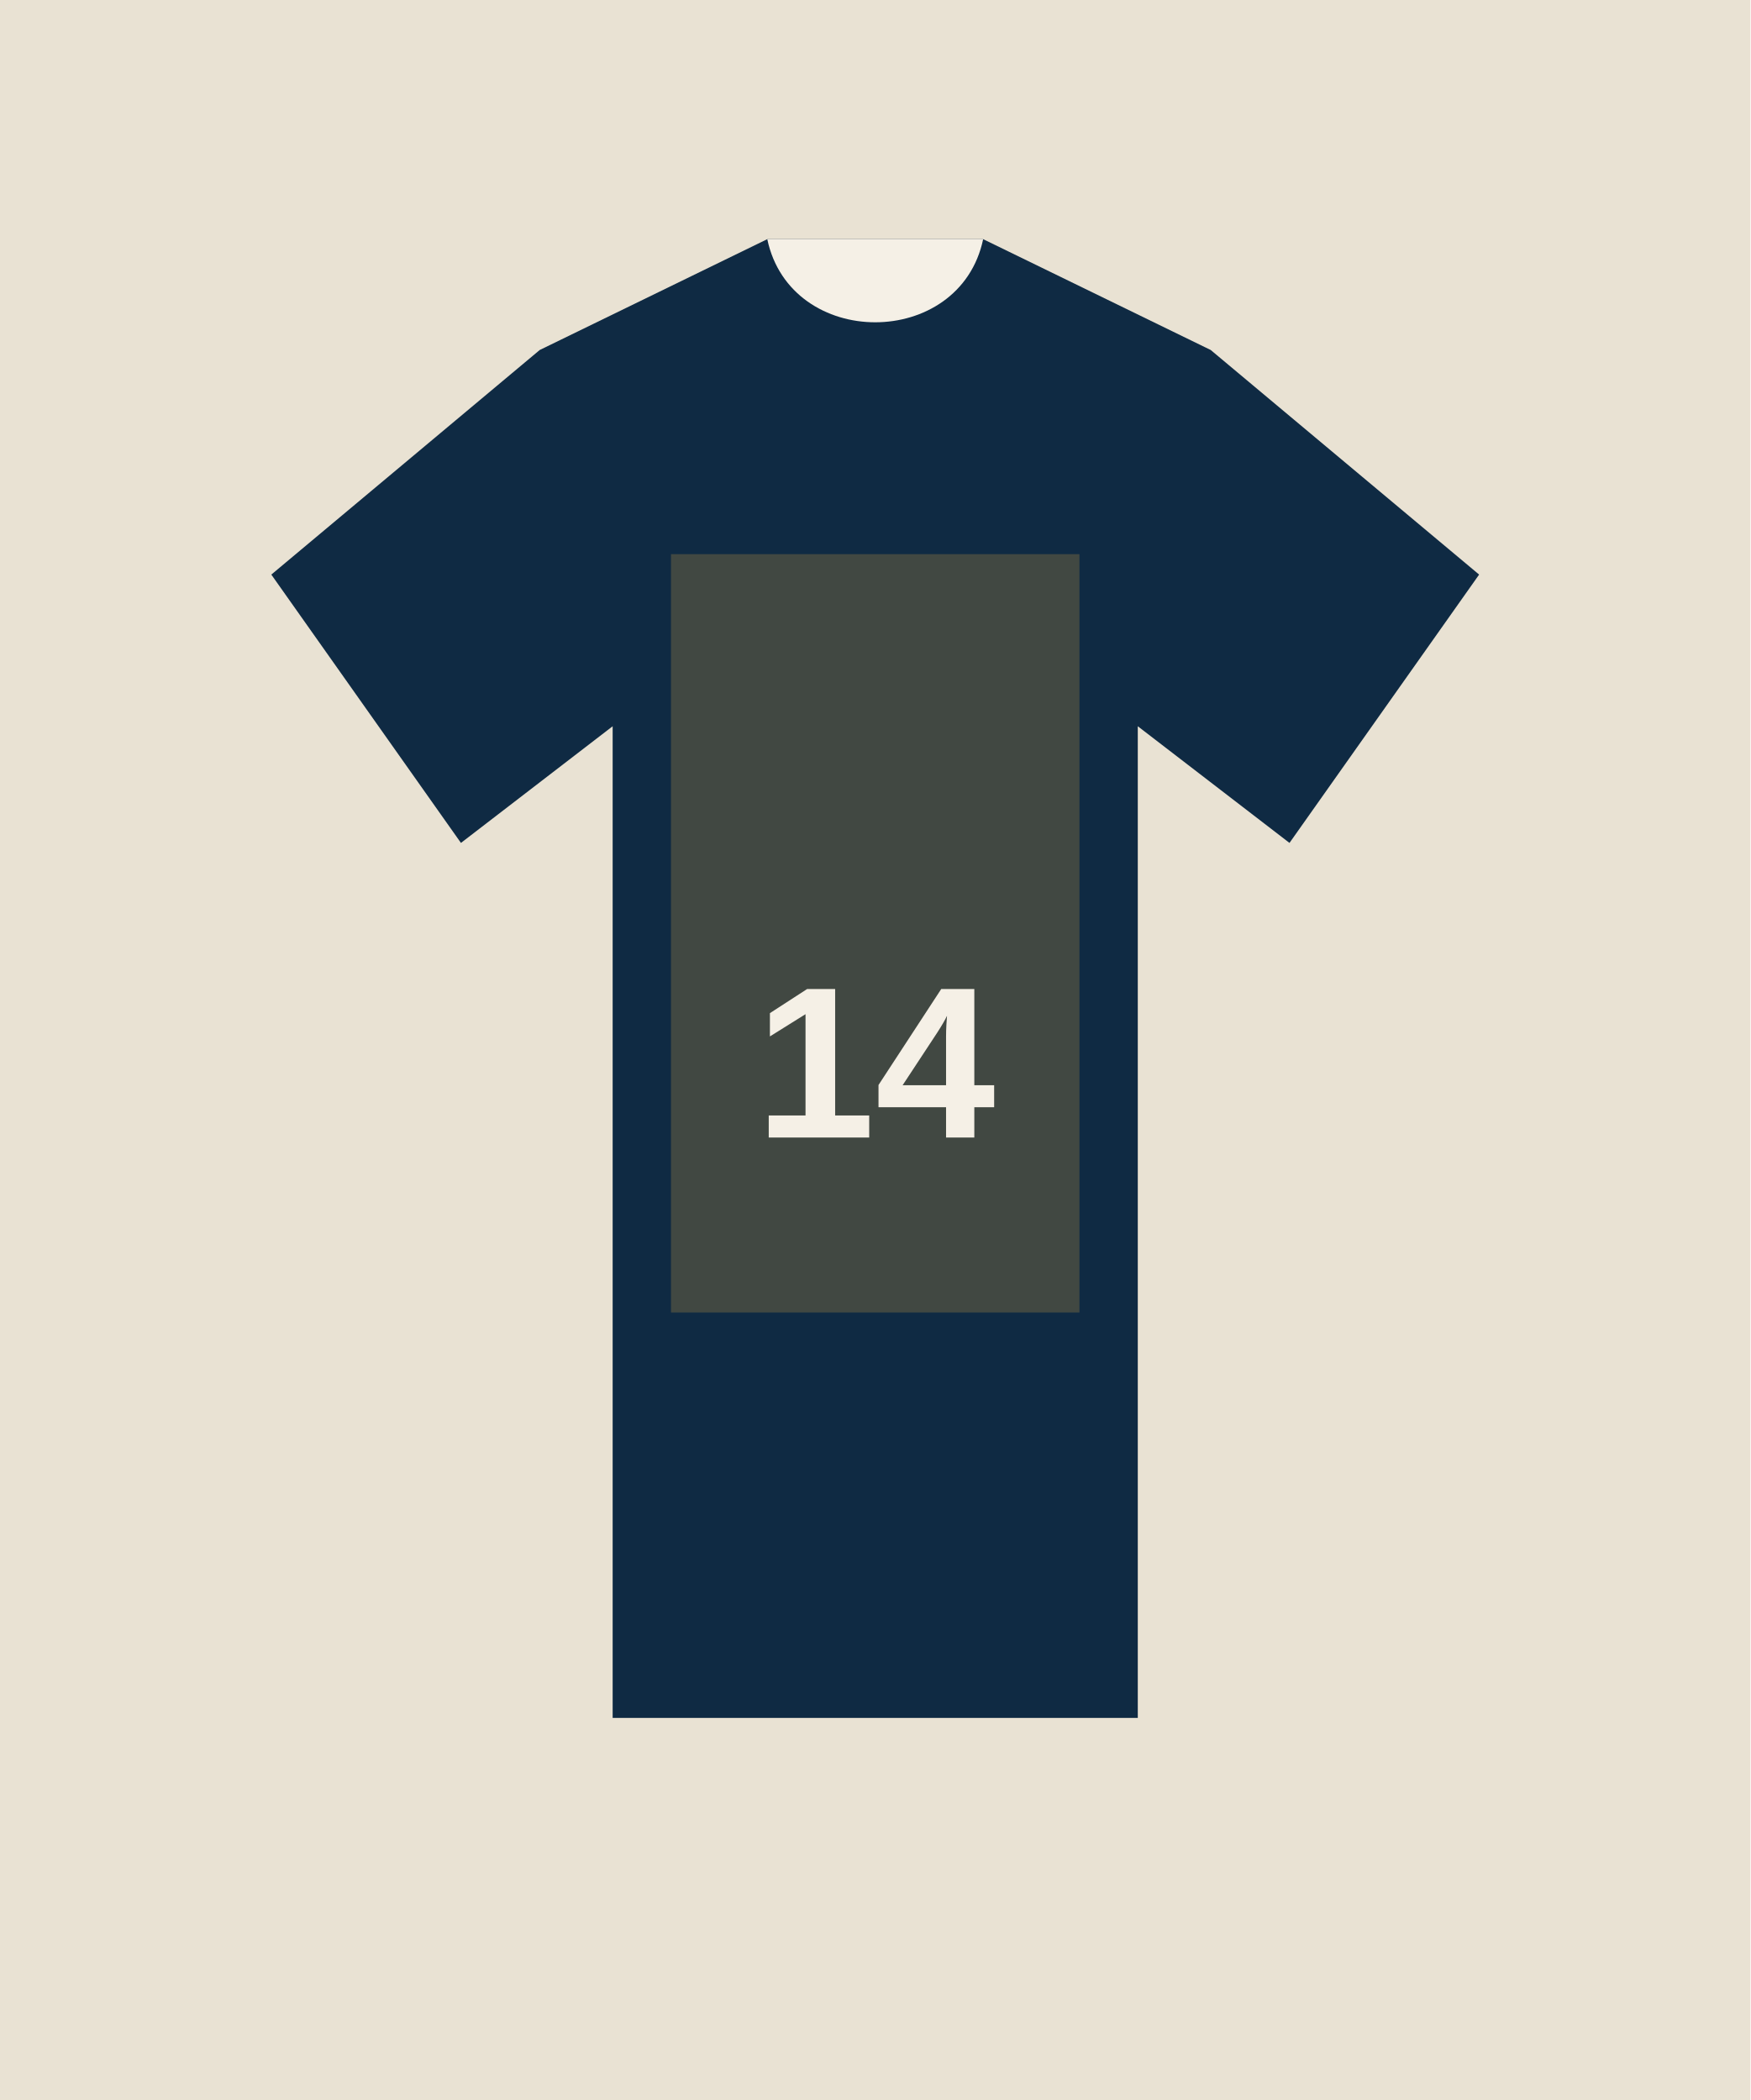
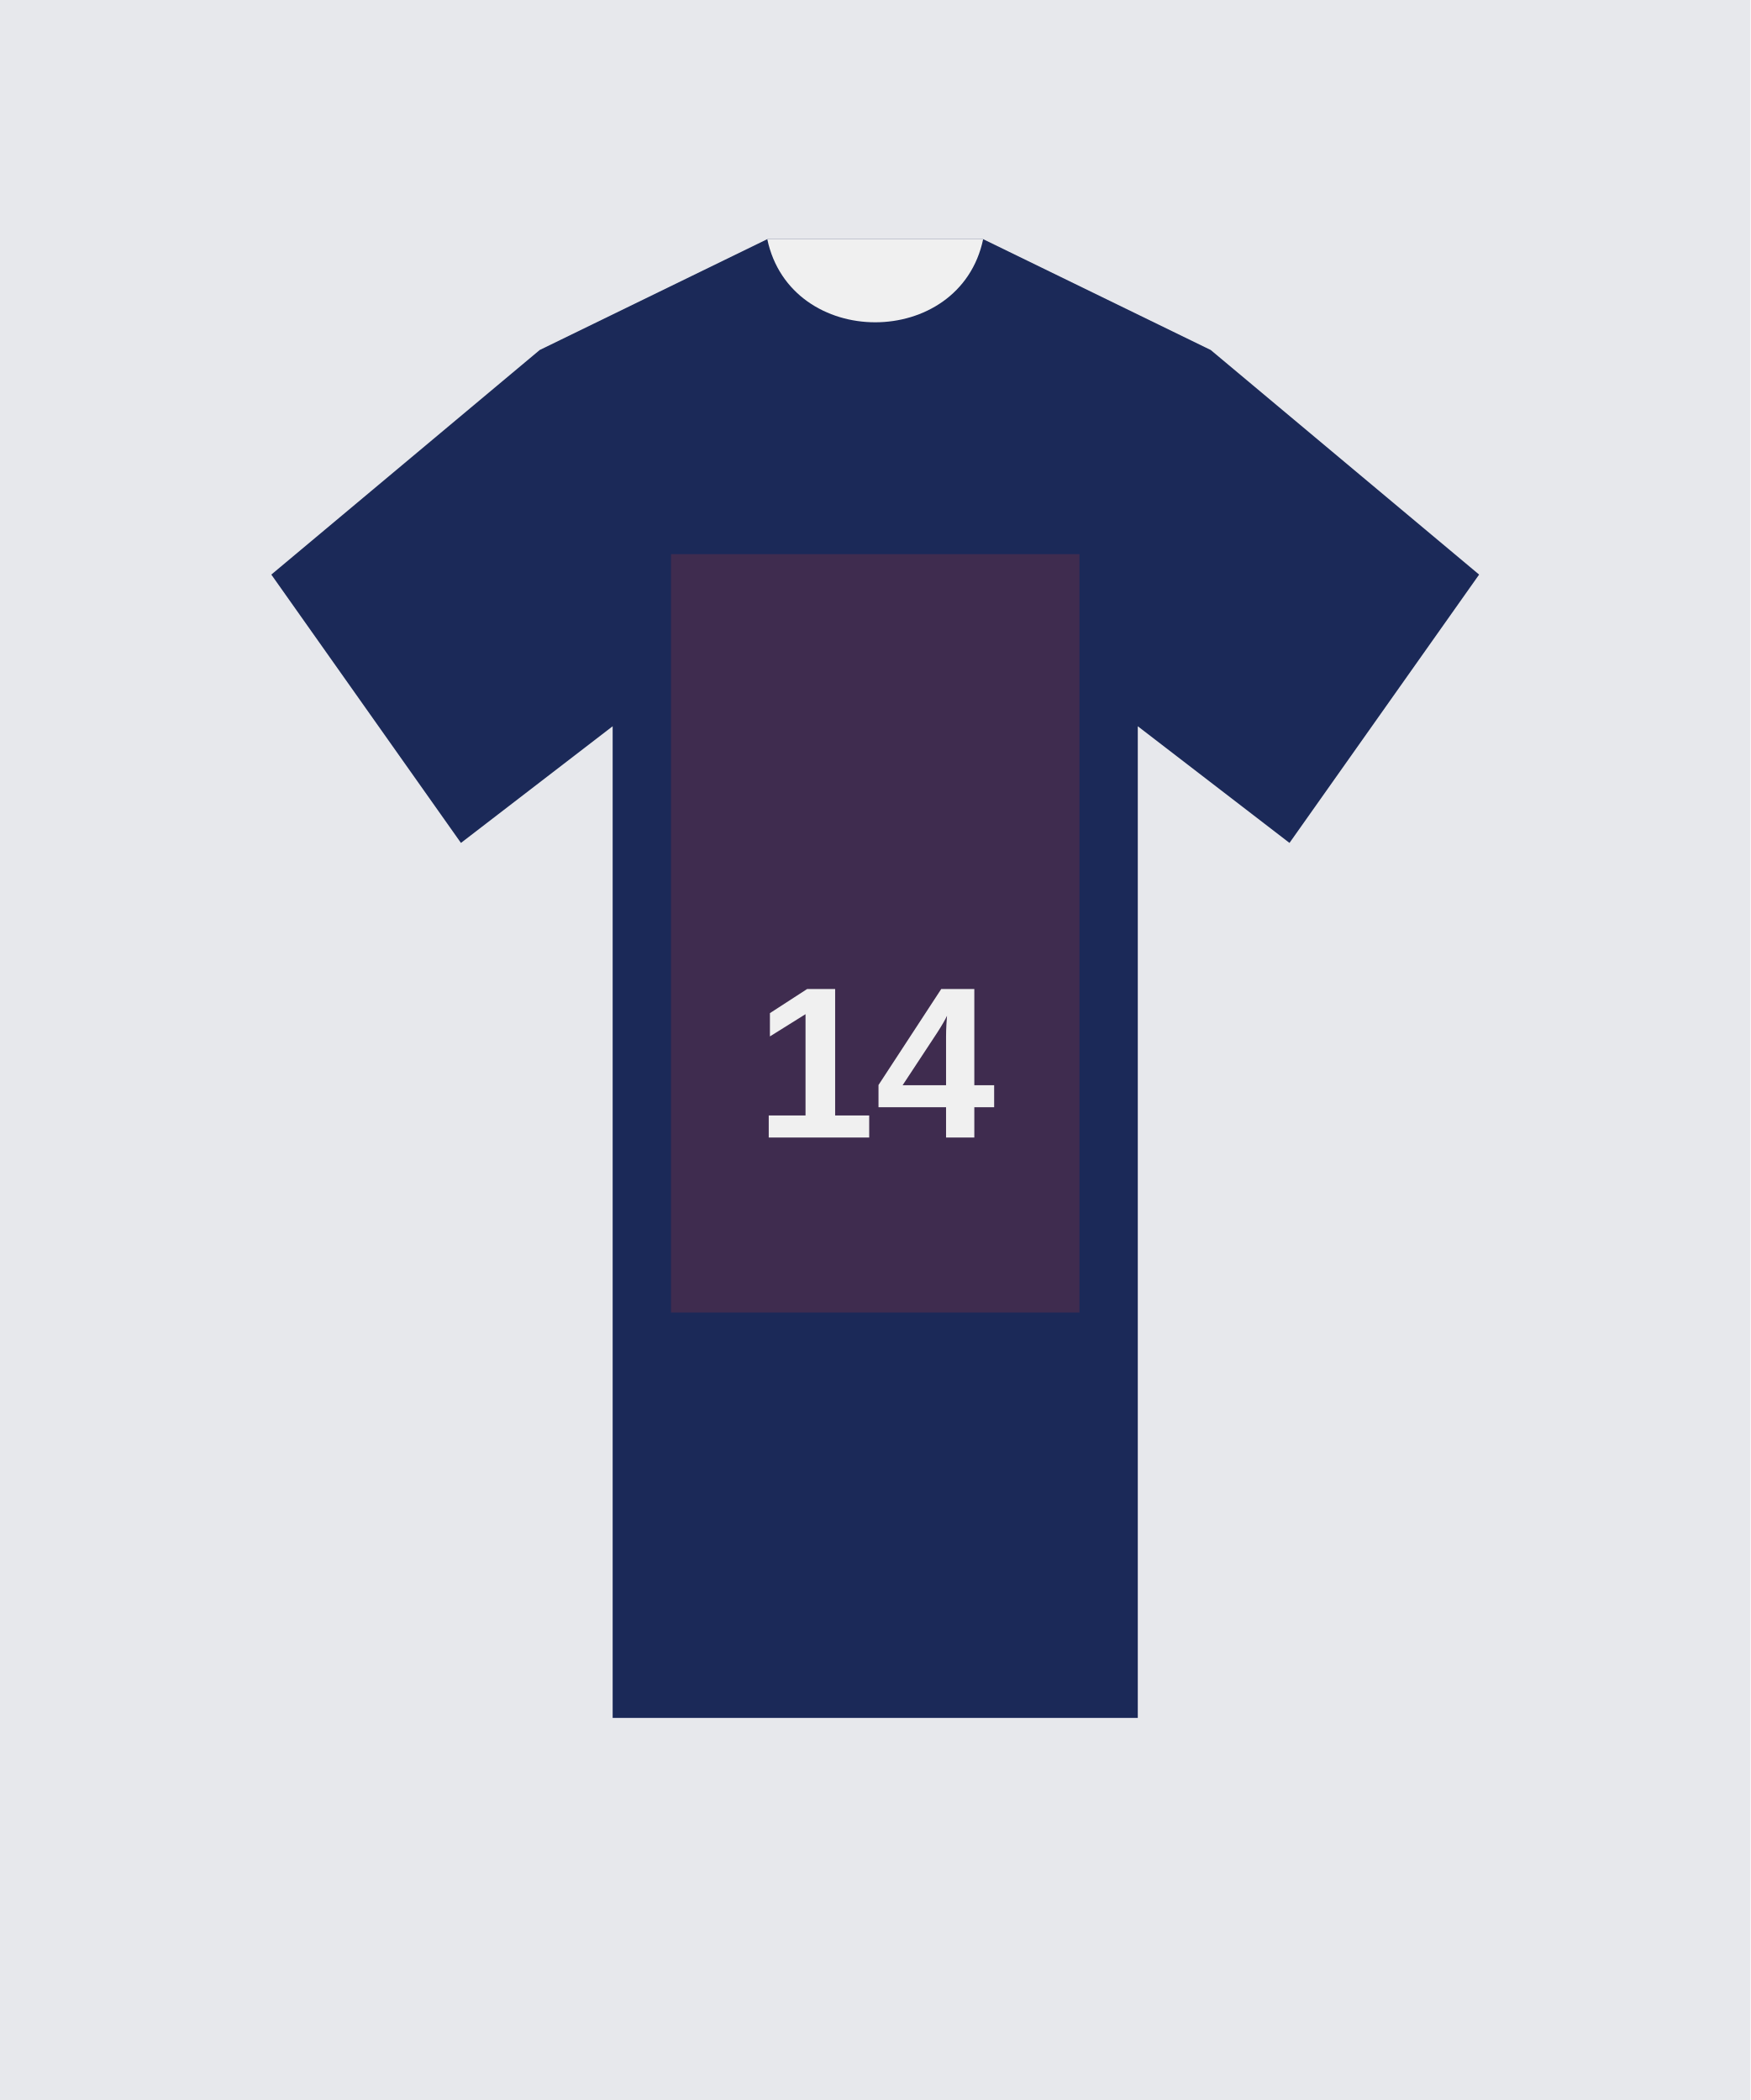
<svg xmlns="http://www.w3.org/2000/svg" viewBox="0 0 600 720">
-   <rect width="600" height="720" fill="#E9E2D3" />
-   <path d="m185 120 78-38h74l78 38 92 77-65 92-52-40v340H210V249l-52 40-65-92 92-77Z" fill="#0F2A43" />
-   <path d="M263 82c8 38 66 38 74 0h-74Z" fill="#F5F0E6" />
-   <path d="M230 190h140v260H230z" fill="#D9A441" opacity=".25" />
-   <text x="300" y="390" text-anchor="middle" fill="#F5F0E6" font-family="Arial" font-weight="700" font-size="74">14</text>
+   <rect width="600" height="720" fill="#E7E8EC" />
+   <path d="m185 120 78-38h74l78 38 92 77-65 92-52-40v340H210V249l-52 40-65-92 92-77Z" fill="#1B2958" />
+   <path d="M263 82c8 38 66 38 74 0h-74Z" fill="#F0F0F0" />
+   <path d="M230 190h140v260H230z" fill="#AD3234" opacity=".25" />
+   <text x="300" y="390" text-anchor="middle" fill="#F0F0F0" font-family="Arial" font-weight="700" font-size="74">14</text>
</svg>
